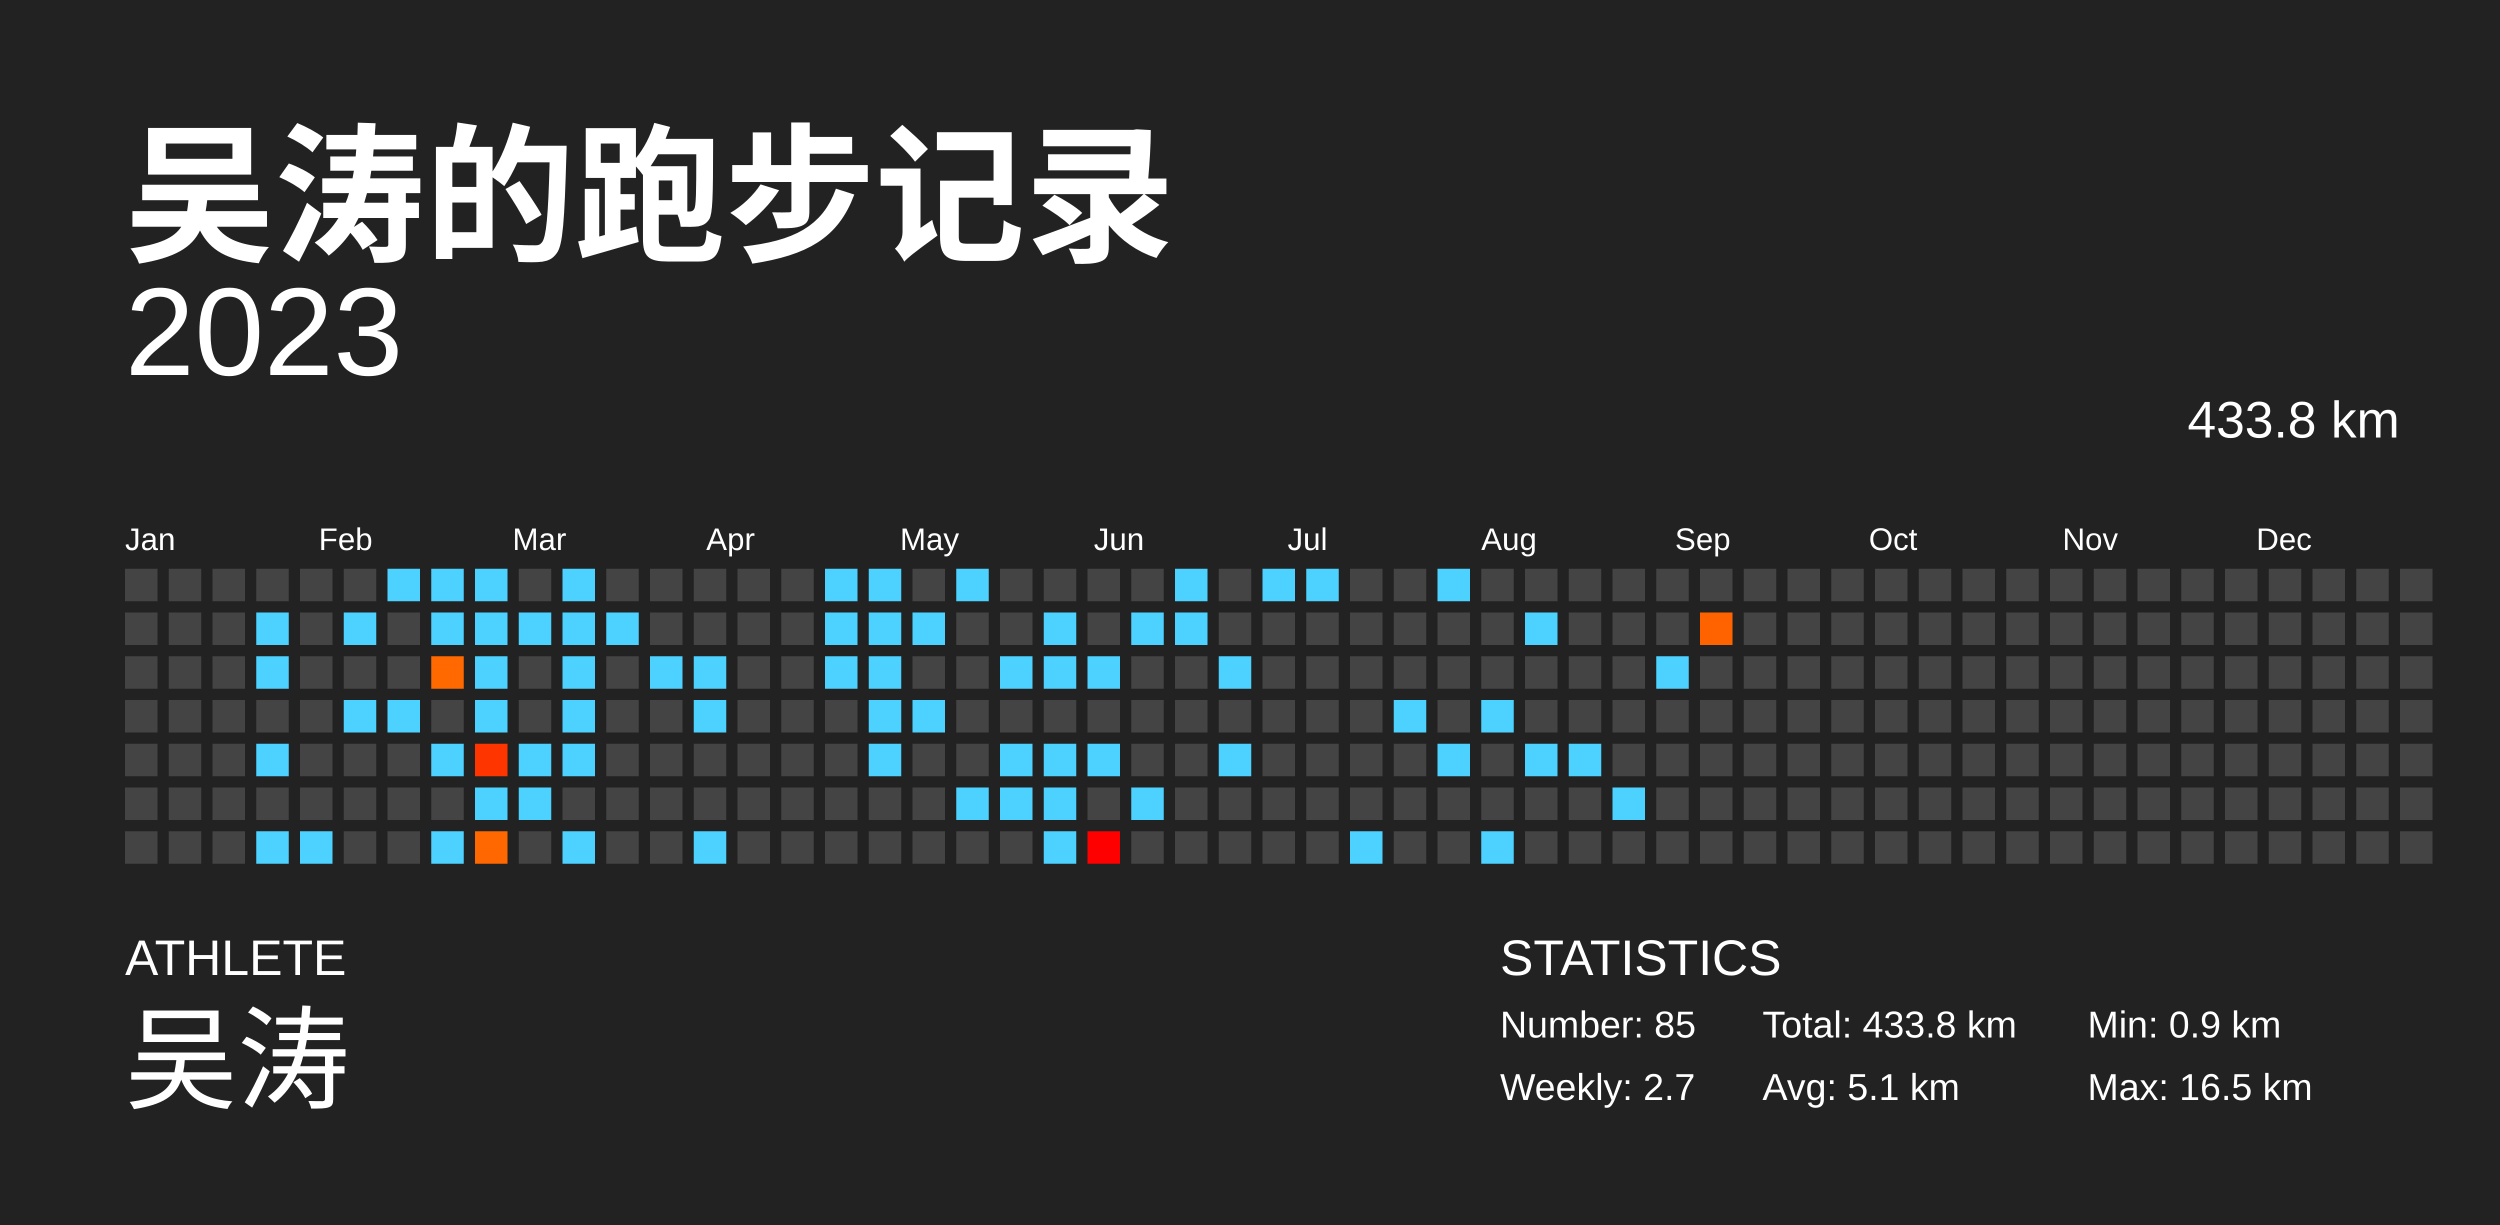
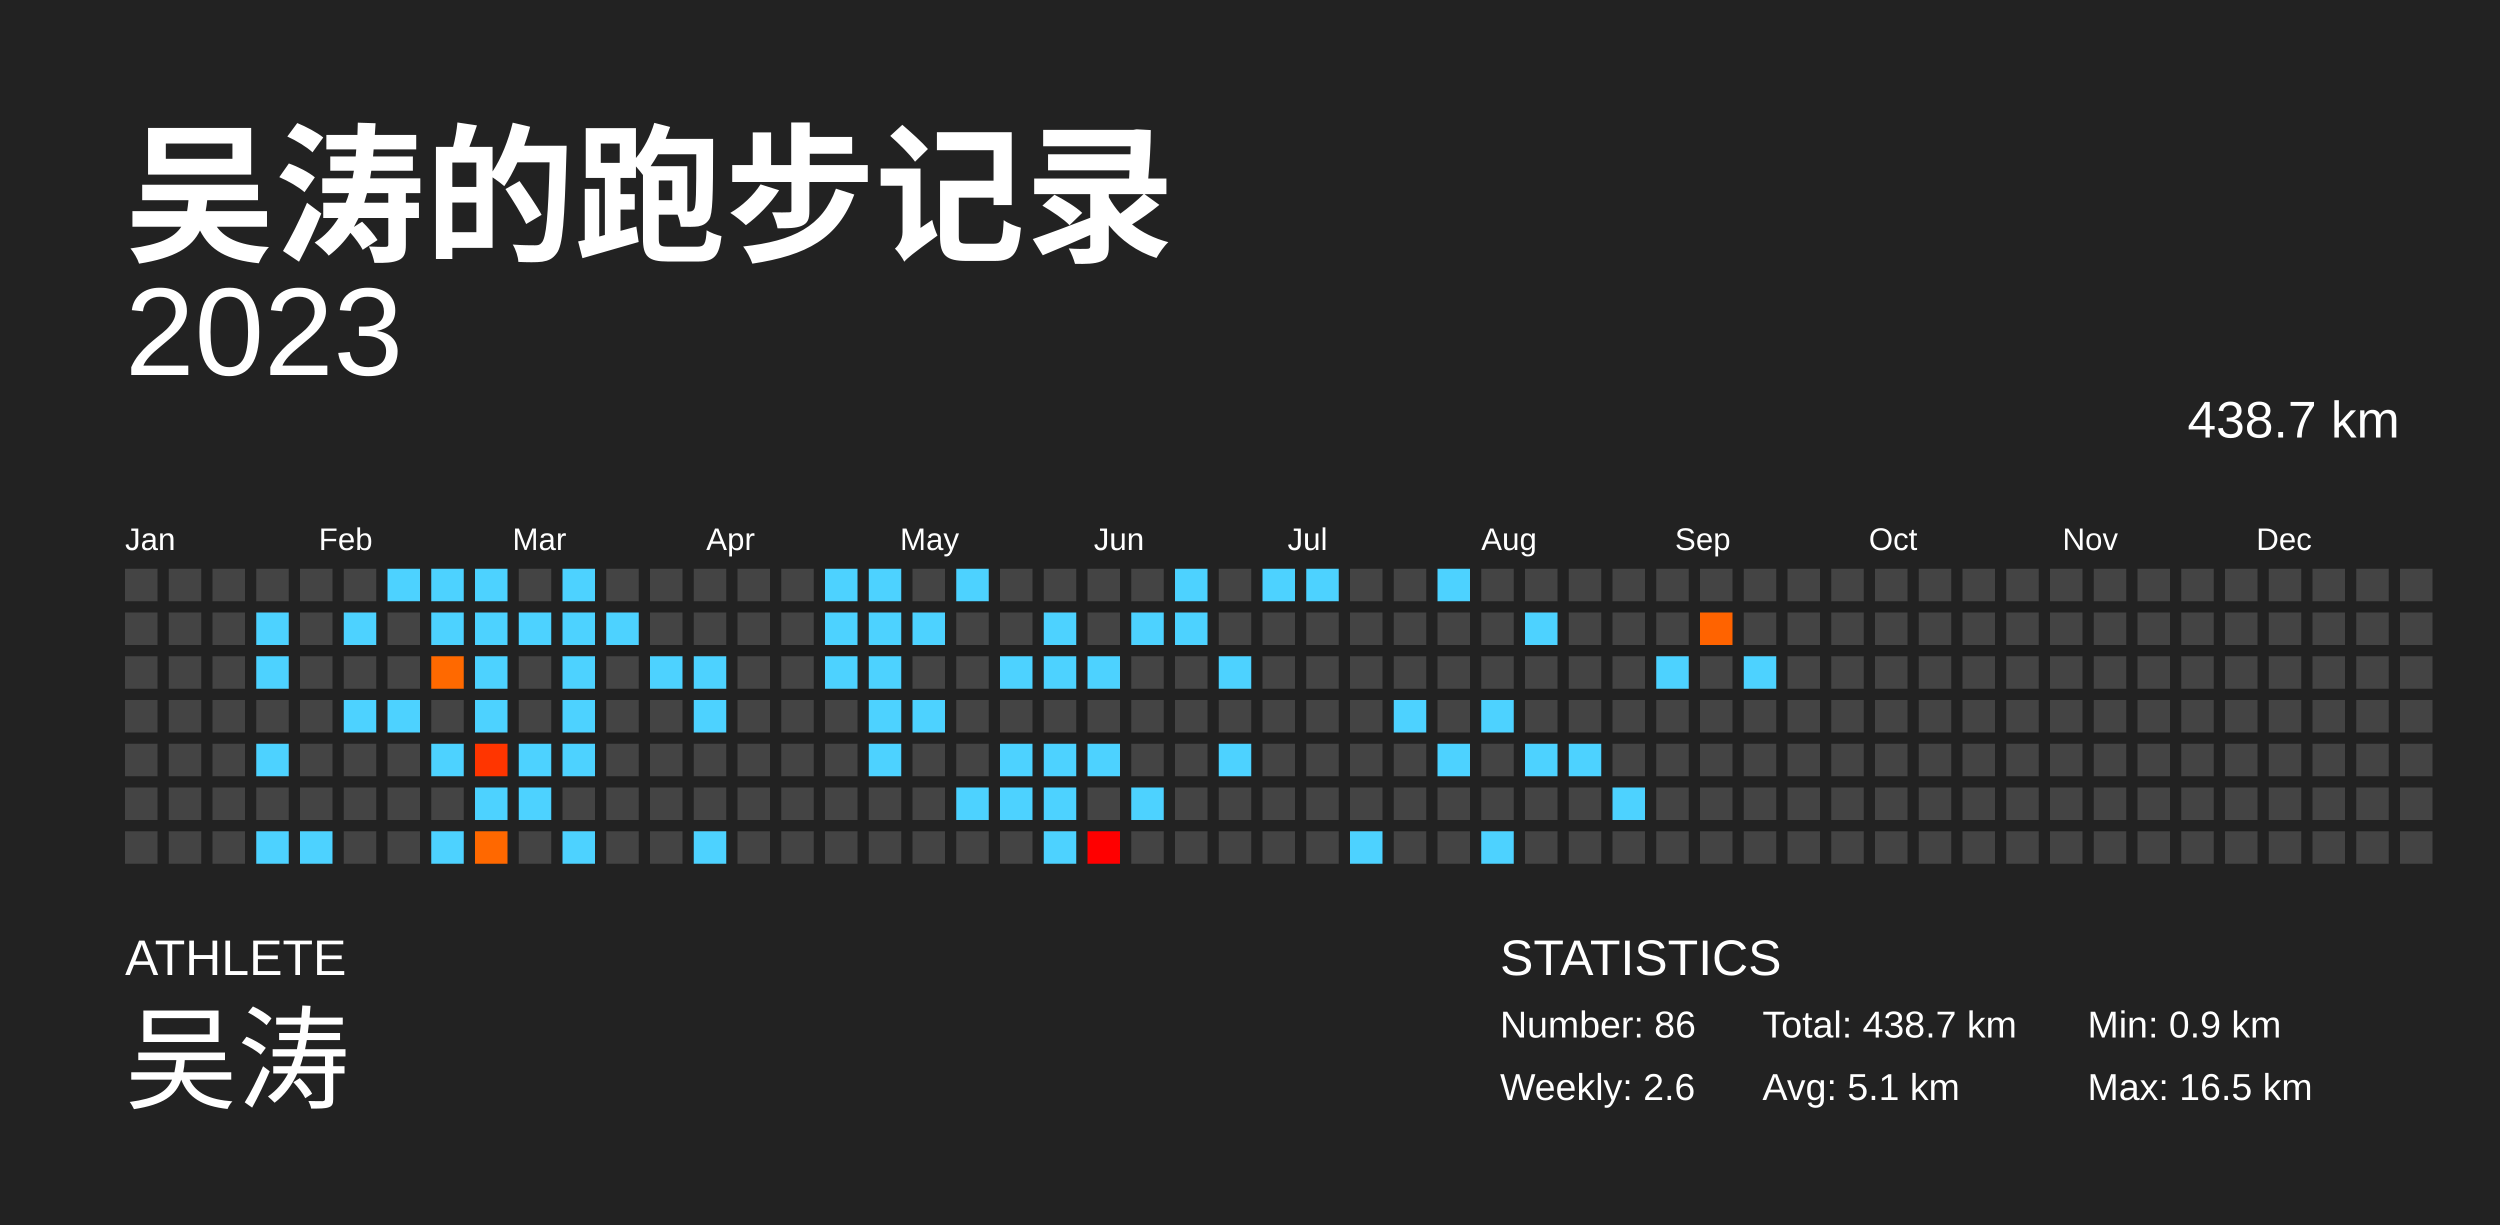
<svg xmlns="http://www.w3.org/2000/svg" baseProfile="full" height="98mm" version="1.1" viewBox="0,0,200,98" width="200mm">
  <defs />
  <rect fill="#222222" height="98" width="200" x="0" y="0" />
  <text fill="#FFFFFF" style="font-size:12px; font-family:Arial; font-weight:bold;" x="10" y="20">吴涛的跑步记录</text>
  <text fill="#FFFFFF" style="font-size:4px; font-family:Arial" x="10" y="78">ATHLETE</text>
  <text fill="#FFFFFF" style="font-size:9px; font-family:Arial" x="10" y="88">吴涛</text>
  <text fill="#FFFFFF" style="font-size:4px; font-family:Arial" x="120" y="78">STATISTICS</text>
-   <text fill="#FFFFFF" style="font-size:3px; font-family:Arial" x="120" y="83">Number: 85</text>
-   <text fill="#FFFFFF" style="font-size:3px; font-family:Arial" x="120" y="88">Weekly: 2.7</text>
-   <text fill="#FFFFFF" style="font-size:3px; font-family:Arial" x="141" y="83">Total: 433.8 km</text>
+   <text fill="#FFFFFF" style="font-size:3px; font-family:Arial" x="120" y="83">Number: 86</text>
+   <text fill="#FFFFFF" style="font-size:3px; font-family:Arial" x="120" y="88">Weekly: 2.6</text>
+   <text fill="#FFFFFF" style="font-size:3px; font-family:Arial" x="141" y="83">Total: 438.7 km</text>
  <text fill="#FFFFFF" style="font-size:3px; font-family:Arial" x="141" y="88">Avg: 5.1 km</text>
  <text fill="#FFFFFF" style="font-size:3px; font-family:Arial" x="167" y="83">Min: 0.9 km</text>
  <text fill="#FFFFFF" style="font-size:3px; font-family:Arial" x="167" y="88">Max: 16.5 km</text>
  <text alignment-baseline="hanging" fill="#FFFFFF" style="font-size:10.0px; font-family:Arial;" x="10" y="30">2023</text>
-   <text alignment-baseline="hanging" fill="#FFFFFF" style="font-size:4.125px; font-family:Arial;" x="175" y="35">433.8 km</text>
+   <text alignment-baseline="hanging" fill="#FFFFFF" style="font-size:4.125px; font-family:Arial;" x="175" y="35">438.7 km</text>
  <text fill="#FFFFFF" style="font-size:2.5px; font-family:Arial" x="10.0" y="44">Jan</text>
  <text fill="#FFFFFF" style="font-size:2.5px; font-family:Arial" x="25.5" y="44">Feb</text>
  <text fill="#FFFFFF" style="font-size:2.5px; font-family:Arial" x="41.0" y="44">Mar</text>
  <text fill="#FFFFFF" style="font-size:2.5px; font-family:Arial" x="56.5" y="44">Apr</text>
  <text fill="#FFFFFF" style="font-size:2.5px; font-family:Arial" x="72.0" y="44">May</text>
  <text fill="#FFFFFF" style="font-size:2.5px; font-family:Arial" x="87.5" y="44">Jun</text>
  <text fill="#FFFFFF" style="font-size:2.5px; font-family:Arial" x="103.0" y="44">Jul</text>
  <text fill="#FFFFFF" style="font-size:2.5px; font-family:Arial" x="118.5" y="44">Aug</text>
  <text fill="#FFFFFF" style="font-size:2.5px; font-family:Arial" x="134.0" y="44">Sep</text>
  <text fill="#FFFFFF" style="font-size:2.5px; font-family:Arial" x="149.5" y="44">Oct</text>
  <text fill="#FFFFFF" style="font-size:2.5px; font-family:Arial" x="165.0" y="44">Nov</text>
  <text fill="#FFFFFF" style="font-size:2.5px; font-family:Arial" x="180.5" y="44">Dec</text>
  <rect fill="#444444" height="2.6" width="2.6" x="10.0" y="45.5" />
  <rect fill="#444444" height="2.6" width="2.6" x="10.0" y="49.0" />
  <rect fill="#444444" height="2.6" width="2.6" x="10.0" y="52.5" />
  <rect fill="#444444" height="2.6" width="2.6" x="10.0" y="56.0" />
  <rect fill="#444444" height="2.6" width="2.6" x="10.0" y="59.5" />
  <rect fill="#444444" height="2.6" width="2.6" x="10.0" y="63.0" />
  <rect fill="#444444" height="2.6" width="2.6" x="10.0" y="66.5" />
  <rect fill="#444444" height="2.6" width="2.6" x="13.5" y="45.5" />
  <rect fill="#444444" height="2.6" width="2.6" x="13.5" y="49.0" />
  <rect fill="#444444" height="2.6" width="2.6" x="13.5" y="52.5" />
  <rect fill="#444444" height="2.6" width="2.6" x="13.5" y="56.0" />
  <rect fill="#444444" height="2.6" width="2.6" x="13.5" y="59.5" />
  <rect fill="#444444" height="2.6" width="2.6" x="13.5" y="63.0" />
  <rect fill="#444444" height="2.6" width="2.6" x="13.5" y="66.5" />
  <rect fill="#444444" height="2.6" width="2.6" x="17.0" y="45.5" />
  <rect fill="#444444" height="2.6" width="2.6" x="17.0" y="49.0" />
  <rect fill="#444444" height="2.6" width="2.6" x="17.0" y="52.5" />
  <rect fill="#444444" height="2.6" width="2.6" x="17.0" y="56.0" />
  <rect fill="#444444" height="2.6" width="2.6" x="17.0" y="59.5" />
  <rect fill="#444444" height="2.6" width="2.6" x="17.0" y="63.0" />
  <rect fill="#444444" height="2.6" width="2.6" x="17.0" y="66.5" />
  <rect fill="#444444" height="2.6" width="2.6" x="20.5" y="45.5" />
  <rect fill="#4dd2ff" height="2.6" width="2.6" x="20.5" y="49.0" />
  <rect fill="#4dd2ff" height="2.6" width="2.6" x="20.5" y="52.5" />
  <rect fill="#444444" height="2.6" width="2.6" x="20.5" y="56.0" />
  <rect fill="#4dd2ff" height="2.6" width="2.6" x="20.5" y="59.5" />
  <rect fill="#444444" height="2.6" width="2.6" x="20.5" y="63.0" />
  <rect fill="#4dd2ff" height="2.6" width="2.6" x="20.5" y="66.5" />
  <rect fill="#444444" height="2.6" width="2.6" x="24.0" y="45.5" />
  <rect fill="#444444" height="2.6" width="2.6" x="24.0" y="49.0" />
  <rect fill="#444444" height="2.6" width="2.6" x="24.0" y="52.5" />
  <rect fill="#444444" height="2.6" width="2.6" x="24.0" y="56.0" />
  <rect fill="#444444" height="2.6" width="2.6" x="24.0" y="59.5" />
  <rect fill="#444444" height="2.6" width="2.6" x="24.0" y="63.0" />
  <rect fill="#4dd2ff" height="2.6" width="2.6" x="24.0" y="66.5" />
  <rect fill="#444444" height="2.6" width="2.6" x="27.5" y="45.5" />
  <rect fill="#4dd2ff" height="2.6" width="2.6" x="27.5" y="49.0" />
  <rect fill="#444444" height="2.6" width="2.6" x="27.5" y="52.5" />
  <rect fill="#4dd2ff" height="2.6" width="2.6" x="27.5" y="56.0" />
  <rect fill="#444444" height="2.6" width="2.6" x="27.5" y="59.5" />
  <rect fill="#444444" height="2.6" width="2.6" x="27.5" y="63.0" />
  <rect fill="#444444" height="2.6" width="2.6" x="27.5" y="66.5" />
  <rect fill="#4dd2ff" height="2.6" width="2.6" x="31.0" y="45.5" />
  <rect fill="#444444" height="2.6" width="2.6" x="31.0" y="49.0" />
  <rect fill="#444444" height="2.6" width="2.6" x="31.0" y="52.5" />
  <rect fill="#4dd2ff" height="2.6" width="2.6" x="31.0" y="56.0" />
  <rect fill="#444444" height="2.6" width="2.6" x="31.0" y="59.5" />
  <rect fill="#444444" height="2.6" width="2.6" x="31.0" y="63.0" />
  <rect fill="#444444" height="2.6" width="2.6" x="31.0" y="66.5" />
  <rect fill="#4dd2ff" height="2.6" width="2.6" x="34.5" y="45.5" />
  <rect fill="#4dd2ff" height="2.6" width="2.6" x="34.5" y="49.0" />
  <rect fill="#ff6900" height="2.6" width="2.6" x="34.5" y="52.5" />
  <rect fill="#444444" height="2.6" width="2.6" x="34.5" y="56.0" />
  <rect fill="#4dd2ff" height="2.6" width="2.6" x="34.5" y="59.5" />
  <rect fill="#444444" height="2.6" width="2.6" x="34.5" y="63.0" />
  <rect fill="#4dd2ff" height="2.6" width="2.6" x="34.5" y="66.5" />
  <rect fill="#4dd2ff" height="2.6" width="2.6" x="38.0" y="45.5" />
  <rect fill="#4dd2ff" height="2.6" width="2.6" x="38.0" y="49.0" />
  <rect fill="#4dd2ff" height="2.6" width="2.6" x="38.0" y="52.5" />
  <rect fill="#4dd2ff" height="2.6" width="2.6" x="38.0" y="56.0" />
  <rect fill="#ff3500" height="2.6" width="2.6" x="38.0" y="59.5" />
  <rect fill="#4dd2ff" height="2.6" width="2.6" x="38.0" y="63.0" />
  <rect fill="#ff6800" height="2.6" width="2.6" x="38.0" y="66.5" />
  <rect fill="#444444" height="2.6" width="2.6" x="41.5" y="45.5" />
  <rect fill="#4dd2ff" height="2.6" width="2.6" x="41.5" y="49.0" />
  <rect fill="#444444" height="2.6" width="2.6" x="41.5" y="52.5" />
  <rect fill="#444444" height="2.6" width="2.6" x="41.5" y="56.0" />
  <rect fill="#4dd2ff" height="2.6" width="2.6" x="41.5" y="59.5" />
  <rect fill="#4dd2ff" height="2.6" width="2.6" x="41.5" y="63.0" />
  <rect fill="#444444" height="2.6" width="2.6" x="41.5" y="66.5" />
  <rect fill="#4dd2ff" height="2.6" width="2.6" x="45.0" y="45.5" />
  <rect fill="#4dd2ff" height="2.6" width="2.6" x="45.0" y="49.0" />
  <rect fill="#4dd2ff" height="2.6" width="2.6" x="45.0" y="52.5" />
  <rect fill="#4dd2ff" height="2.6" width="2.6" x="45.0" y="56.0" />
  <rect fill="#4dd2ff" height="2.6" width="2.6" x="45.0" y="59.5" />
  <rect fill="#444444" height="2.6" width="2.6" x="45.0" y="63.0" />
  <rect fill="#4dd2ff" height="2.6" width="2.6" x="45.0" y="66.5" />
  <rect fill="#444444" height="2.6" width="2.6" x="48.5" y="45.5" />
  <rect fill="#4dd2ff" height="2.6" width="2.6" x="48.5" y="49.0" />
  <rect fill="#444444" height="2.6" width="2.6" x="48.5" y="52.5" />
  <rect fill="#444444" height="2.6" width="2.6" x="48.5" y="56.0" />
  <rect fill="#444444" height="2.6" width="2.6" x="48.5" y="59.5" />
  <rect fill="#444444" height="2.6" width="2.6" x="48.5" y="63.0" />
  <rect fill="#444444" height="2.6" width="2.6" x="48.5" y="66.5" />
  <rect fill="#444444" height="2.6" width="2.6" x="52.0" y="45.5" />
  <rect fill="#444444" height="2.6" width="2.6" x="52.0" y="49.0" />
  <rect fill="#4dd2ff" height="2.6" width="2.6" x="52.0" y="52.5" />
  <rect fill="#444444" height="2.6" width="2.6" x="52.0" y="56.0" />
  <rect fill="#444444" height="2.6" width="2.6" x="52.0" y="59.5" />
  <rect fill="#444444" height="2.6" width="2.6" x="52.0" y="63.0" />
  <rect fill="#444444" height="2.6" width="2.6" x="52.0" y="66.5" />
  <rect fill="#444444" height="2.6" width="2.6" x="55.5" y="45.5" />
  <rect fill="#444444" height="2.6" width="2.6" x="55.5" y="49.0" />
  <rect fill="#4dd2ff" height="2.6" width="2.6" x="55.5" y="52.5" />
  <rect fill="#4dd2ff" height="2.6" width="2.6" x="55.5" y="56.0" />
  <rect fill="#444444" height="2.6" width="2.6" x="55.5" y="59.5" />
  <rect fill="#444444" height="2.6" width="2.6" x="55.5" y="63.0" />
  <rect fill="#4dd2ff" height="2.6" width="2.6" x="55.5" y="66.5" />
  <rect fill="#444444" height="2.6" width="2.6" x="59.0" y="45.5" />
  <rect fill="#444444" height="2.6" width="2.6" x="59.0" y="49.0" />
  <rect fill="#444444" height="2.6" width="2.6" x="59.0" y="52.5" />
  <rect fill="#444444" height="2.6" width="2.6" x="59.0" y="56.0" />
  <rect fill="#444444" height="2.6" width="2.6" x="59.0" y="59.5" />
  <rect fill="#444444" height="2.6" width="2.6" x="59.0" y="63.0" />
  <rect fill="#444444" height="2.6" width="2.6" x="59.0" y="66.5" />
  <rect fill="#444444" height="2.6" width="2.6" x="62.5" y="45.5" />
  <rect fill="#444444" height="2.6" width="2.6" x="62.5" y="49.0" />
  <rect fill="#444444" height="2.6" width="2.6" x="62.5" y="52.5" />
  <rect fill="#444444" height="2.6" width="2.6" x="62.5" y="56.0" />
  <rect fill="#444444" height="2.6" width="2.6" x="62.5" y="59.5" />
  <rect fill="#444444" height="2.6" width="2.6" x="62.5" y="63.0" />
  <rect fill="#444444" height="2.6" width="2.6" x="62.5" y="66.5" />
  <rect fill="#4dd2ff" height="2.6" width="2.6" x="66.0" y="45.5" />
  <rect fill="#4dd2ff" height="2.6" width="2.6" x="66.0" y="49.0" />
  <rect fill="#4dd2ff" height="2.6" width="2.6" x="66.0" y="52.5" />
  <rect fill="#444444" height="2.6" width="2.6" x="66.0" y="56.0" />
  <rect fill="#444444" height="2.6" width="2.6" x="66.0" y="59.5" />
  <rect fill="#444444" height="2.6" width="2.6" x="66.0" y="63.0" />
  <rect fill="#444444" height="2.6" width="2.6" x="66.0" y="66.5" />
  <rect fill="#4dd2ff" height="2.6" width="2.6" x="69.5" y="45.5" />
  <rect fill="#4dd2ff" height="2.6" width="2.6" x="69.5" y="49.0" />
  <rect fill="#4dd2ff" height="2.6" width="2.6" x="69.5" y="52.5" />
  <rect fill="#4dd2ff" height="2.6" width="2.6" x="69.5" y="56.0" />
  <rect fill="#4dd2ff" height="2.6" width="2.6" x="69.5" y="59.5" />
  <rect fill="#444444" height="2.6" width="2.6" x="69.5" y="63.0" />
  <rect fill="#444444" height="2.6" width="2.6" x="69.5" y="66.5" />
  <rect fill="#444444" height="2.6" width="2.6" x="73.0" y="45.5" />
  <rect fill="#4dd2ff" height="2.6" width="2.6" x="73.0" y="49.0" />
  <rect fill="#444444" height="2.6" width="2.6" x="73.0" y="52.5" />
  <rect fill="#4dd2ff" height="2.6" width="2.6" x="73.0" y="56.0" />
  <rect fill="#444444" height="2.6" width="2.6" x="73.0" y="59.5" />
  <rect fill="#444444" height="2.6" width="2.6" x="73.0" y="63.0" />
  <rect fill="#444444" height="2.6" width="2.6" x="73.0" y="66.5" />
  <rect fill="#4dd2ff" height="2.6" width="2.6" x="76.5" y="45.5" />
  <rect fill="#444444" height="2.6" width="2.6" x="76.5" y="49.0" />
  <rect fill="#444444" height="2.6" width="2.6" x="76.5" y="52.5" />
  <rect fill="#444444" height="2.6" width="2.6" x="76.5" y="56.0" />
  <rect fill="#444444" height="2.6" width="2.6" x="76.5" y="59.5" />
  <rect fill="#4dd2ff" height="2.6" width="2.6" x="76.5" y="63.0" />
  <rect fill="#444444" height="2.6" width="2.6" x="76.5" y="66.5" />
  <rect fill="#444444" height="2.6" width="2.6" x="80.0" y="45.5" />
  <rect fill="#444444" height="2.6" width="2.6" x="80.0" y="49.0" />
  <rect fill="#4dd2ff" height="2.6" width="2.6" x="80.0" y="52.5" />
  <rect fill="#444444" height="2.6" width="2.6" x="80.0" y="56.0" />
  <rect fill="#4dd2ff" height="2.6" width="2.6" x="80.0" y="59.5" />
  <rect fill="#4dd2ff" height="2.6" width="2.6" x="80.0" y="63.0" />
  <rect fill="#444444" height="2.6" width="2.6" x="80.0" y="66.5" />
  <rect fill="#444444" height="2.6" width="2.6" x="83.5" y="45.5" />
  <rect fill="#4dd2ff" height="2.6" width="2.6" x="83.5" y="49.0" />
  <rect fill="#4dd2ff" height="2.6" width="2.6" x="83.5" y="52.5" />
  <rect fill="#444444" height="2.6" width="2.6" x="83.5" y="56.0" />
  <rect fill="#4dd2ff" height="2.6" width="2.6" x="83.5" y="59.5" />
  <rect fill="#4dd2ff" height="2.6" width="2.6" x="83.5" y="63.0" />
  <rect fill="#4dd2ff" height="2.6" width="2.6" x="83.5" y="66.5" />
  <rect fill="#444444" height="2.6" width="2.6" x="87.0" y="45.5" />
  <rect fill="#444444" height="2.6" width="2.6" x="87.0" y="49.0" />
  <rect fill="#4dd2ff" height="2.6" width="2.6" x="87.0" y="52.5" />
  <rect fill="#444444" height="2.6" width="2.6" x="87.0" y="56.0" />
  <rect fill="#4dd2ff" height="2.6" width="2.6" x="87.0" y="59.5" />
  <rect fill="#444444" height="2.6" width="2.6" x="87.0" y="63.0" />
  <rect fill="#ff0000" height="2.6" width="2.6" x="87.0" y="66.5" />
  <rect fill="#444444" height="2.6" width="2.6" x="90.5" y="45.5" />
  <rect fill="#4dd2ff" height="2.6" width="2.6" x="90.5" y="49.0" />
  <rect fill="#444444" height="2.6" width="2.6" x="90.5" y="52.5" />
  <rect fill="#444444" height="2.6" width="2.6" x="90.5" y="56.0" />
  <rect fill="#444444" height="2.6" width="2.6" x="90.5" y="59.5" />
  <rect fill="#4dd2ff" height="2.6" width="2.6" x="90.5" y="63.0" />
  <rect fill="#444444" height="2.6" width="2.6" x="90.5" y="66.5" />
  <rect fill="#4dd2ff" height="2.6" width="2.6" x="94.0" y="45.5" />
  <rect fill="#4dd2ff" height="2.6" width="2.6" x="94.0" y="49.0" />
  <rect fill="#444444" height="2.6" width="2.6" x="94.0" y="52.5" />
  <rect fill="#444444" height="2.6" width="2.6" x="94.0" y="56.0" />
  <rect fill="#444444" height="2.6" width="2.6" x="94.0" y="59.5" />
  <rect fill="#444444" height="2.6" width="2.6" x="94.0" y="63.0" />
  <rect fill="#444444" height="2.6" width="2.6" x="94.0" y="66.5" />
  <rect fill="#444444" height="2.6" width="2.6" x="97.5" y="45.5" />
  <rect fill="#444444" height="2.6" width="2.6" x="97.5" y="49.0" />
  <rect fill="#4dd2ff" height="2.6" width="2.6" x="97.5" y="52.5" />
  <rect fill="#444444" height="2.6" width="2.6" x="97.5" y="56.0" />
  <rect fill="#4dd2ff" height="2.6" width="2.6" x="97.5" y="59.5" />
  <rect fill="#444444" height="2.6" width="2.6" x="97.5" y="63.0" />
  <rect fill="#444444" height="2.6" width="2.6" x="97.5" y="66.5" />
  <rect fill="#4dd2ff" height="2.6" width="2.6" x="101.0" y="45.5" />
  <rect fill="#444444" height="2.6" width="2.6" x="101.0" y="49.0" />
  <rect fill="#444444" height="2.6" width="2.6" x="101.0" y="52.5" />
  <rect fill="#444444" height="2.6" width="2.6" x="101.0" y="56.0" />
  <rect fill="#444444" height="2.6" width="2.6" x="101.0" y="59.5" />
  <rect fill="#444444" height="2.6" width="2.6" x="101.0" y="63.0" />
  <rect fill="#444444" height="2.6" width="2.6" x="101.0" y="66.5" />
  <rect fill="#4dd2ff" height="2.6" width="2.6" x="104.5" y="45.5" />
  <rect fill="#444444" height="2.6" width="2.6" x="104.5" y="49.0" />
  <rect fill="#444444" height="2.6" width="2.6" x="104.5" y="52.5" />
  <rect fill="#444444" height="2.6" width="2.6" x="104.5" y="56.0" />
  <rect fill="#444444" height="2.6" width="2.6" x="104.5" y="59.5" />
  <rect fill="#444444" height="2.6" width="2.6" x="104.5" y="63.0" />
  <rect fill="#444444" height="2.6" width="2.6" x="104.5" y="66.5" />
  <rect fill="#444444" height="2.6" width="2.6" x="108.0" y="45.5" />
  <rect fill="#444444" height="2.6" width="2.6" x="108.0" y="49.0" />
  <rect fill="#444444" height="2.6" width="2.6" x="108.0" y="52.5" />
  <rect fill="#444444" height="2.6" width="2.6" x="108.0" y="56.0" />
  <rect fill="#444444" height="2.6" width="2.6" x="108.0" y="59.5" />
  <rect fill="#444444" height="2.6" width="2.6" x="108.0" y="63.0" />
  <rect fill="#4dd2ff" height="2.6" width="2.6" x="108.0" y="66.5" />
  <rect fill="#444444" height="2.6" width="2.6" x="111.5" y="45.5" />
  <rect fill="#444444" height="2.6" width="2.6" x="111.5" y="49.0" />
  <rect fill="#444444" height="2.6" width="2.6" x="111.5" y="52.5" />
  <rect fill="#4dd2ff" height="2.6" width="2.6" x="111.5" y="56.0" />
  <rect fill="#444444" height="2.6" width="2.6" x="111.5" y="59.5" />
  <rect fill="#444444" height="2.6" width="2.6" x="111.5" y="63.0" />
  <rect fill="#444444" height="2.6" width="2.6" x="111.5" y="66.5" />
  <rect fill="#4dd2ff" height="2.6" width="2.6" x="115.0" y="45.5" />
  <rect fill="#444444" height="2.6" width="2.6" x="115.0" y="49.0" />
  <rect fill="#444444" height="2.6" width="2.6" x="115.0" y="52.5" />
  <rect fill="#444444" height="2.6" width="2.6" x="115.0" y="56.0" />
  <rect fill="#4dd2ff" height="2.6" width="2.6" x="115.0" y="59.5" />
  <rect fill="#444444" height="2.6" width="2.6" x="115.0" y="63.0" />
  <rect fill="#444444" height="2.6" width="2.6" x="115.0" y="66.5" />
  <rect fill="#444444" height="2.6" width="2.6" x="118.5" y="45.5" />
  <rect fill="#444444" height="2.6" width="2.6" x="118.5" y="49.0" />
  <rect fill="#444444" height="2.6" width="2.6" x="118.5" y="52.5" />
  <rect fill="#4dd2ff" height="2.6" width="2.6" x="118.5" y="56.0" />
  <rect fill="#444444" height="2.6" width="2.6" x="118.5" y="59.5" />
  <rect fill="#444444" height="2.6" width="2.6" x="118.5" y="63.0" />
  <rect fill="#4dd2ff" height="2.6" width="2.6" x="118.5" y="66.5" />
  <rect fill="#444444" height="2.6" width="2.6" x="122.0" y="45.5" />
  <rect fill="#4dd2ff" height="2.6" width="2.6" x="122.0" y="49.0" />
  <rect fill="#444444" height="2.6" width="2.6" x="122.0" y="52.5" />
  <rect fill="#444444" height="2.6" width="2.6" x="122.0" y="56.0" />
  <rect fill="#4dd2ff" height="2.6" width="2.6" x="122.0" y="59.5" />
  <rect fill="#444444" height="2.6" width="2.6" x="122.0" y="63.0" />
  <rect fill="#444444" height="2.6" width="2.6" x="122.0" y="66.5" />
  <rect fill="#444444" height="2.6" width="2.6" x="125.5" y="45.5" />
  <rect fill="#444444" height="2.6" width="2.6" x="125.5" y="49.0" />
  <rect fill="#444444" height="2.6" width="2.6" x="125.5" y="52.5" />
  <rect fill="#444444" height="2.6" width="2.6" x="125.5" y="56.0" />
  <rect fill="#4dd2ff" height="2.6" width="2.6" x="125.5" y="59.5" />
  <rect fill="#444444" height="2.6" width="2.6" x="125.5" y="63.0" />
  <rect fill="#444444" height="2.6" width="2.6" x="125.5" y="66.5" />
  <rect fill="#444444" height="2.6" width="2.6" x="129.0" y="45.5" />
  <rect fill="#444444" height="2.6" width="2.6" x="129.0" y="49.0" />
  <rect fill="#444444" height="2.6" width="2.6" x="129.0" y="52.5" />
  <rect fill="#444444" height="2.6" width="2.6" x="129.0" y="56.0" />
  <rect fill="#444444" height="2.6" width="2.6" x="129.0" y="59.5" />
  <rect fill="#4dd2ff" height="2.6" width="2.6" x="129.0" y="63.0" />
  <rect fill="#444444" height="2.6" width="2.6" x="129.0" y="66.5" />
  <rect fill="#444444" height="2.6" width="2.6" x="132.5" y="45.5" />
  <rect fill="#444444" height="2.6" width="2.6" x="132.5" y="49.0" />
  <rect fill="#4dd2ff" height="2.6" width="2.6" x="132.5" y="52.5" />
  <rect fill="#444444" height="2.6" width="2.6" x="132.5" y="56.0" />
  <rect fill="#444444" height="2.6" width="2.6" x="132.5" y="59.5" />
  <rect fill="#444444" height="2.6" width="2.6" x="132.5" y="63.0" />
  <rect fill="#444444" height="2.6" width="2.6" x="132.5" y="66.5" />
  <rect fill="#444444" height="2.6" width="2.6" x="136.0" y="45.5" />
  <rect fill="#ff6300" height="2.6" width="2.6" x="136.0" y="49.0" />
  <rect fill="#444444" height="2.6" width="2.6" x="136.0" y="52.5" />
  <rect fill="#444444" height="2.6" width="2.6" x="136.0" y="56.0" />
  <rect fill="#444444" height="2.6" width="2.6" x="136.0" y="59.5" />
  <rect fill="#444444" height="2.6" width="2.6" x="136.0" y="63.0" />
  <rect fill="#444444" height="2.6" width="2.6" x="136.0" y="66.5" />
  <rect fill="#444444" height="2.6" width="2.6" x="139.5" y="45.5" />
  <rect fill="#444444" height="2.6" width="2.6" x="139.5" y="49.0" />
-   <rect fill="#444444" height="2.6" width="2.6" x="139.5" y="52.5" />
+   <rect fill="#4dd2ff" height="2.6" width="2.6" x="139.5" y="52.5" />
  <rect fill="#444444" height="2.6" width="2.6" x="139.5" y="56.0" />
  <rect fill="#444444" height="2.6" width="2.6" x="139.5" y="59.5" />
  <rect fill="#444444" height="2.6" width="2.6" x="139.5" y="63.0" />
  <rect fill="#444444" height="2.6" width="2.6" x="139.5" y="66.5" />
  <rect fill="#444444" height="2.6" width="2.6" x="143.0" y="45.5" />
  <rect fill="#444444" height="2.6" width="2.6" x="143.0" y="49.0" />
  <rect fill="#444444" height="2.6" width="2.6" x="143.0" y="52.5" />
  <rect fill="#444444" height="2.6" width="2.6" x="143.0" y="56.0" />
  <rect fill="#444444" height="2.6" width="2.6" x="143.0" y="59.5" />
  <rect fill="#444444" height="2.6" width="2.6" x="143.0" y="63.0" />
  <rect fill="#444444" height="2.6" width="2.6" x="143.0" y="66.5" />
  <rect fill="#444444" height="2.6" width="2.6" x="146.5" y="45.5" />
  <rect fill="#444444" height="2.6" width="2.6" x="146.5" y="49.0" />
  <rect fill="#444444" height="2.6" width="2.6" x="146.5" y="52.5" />
  <rect fill="#444444" height="2.6" width="2.6" x="146.5" y="56.0" />
  <rect fill="#444444" height="2.6" width="2.6" x="146.5" y="59.5" />
  <rect fill="#444444" height="2.6" width="2.6" x="146.5" y="63.0" />
  <rect fill="#444444" height="2.6" width="2.6" x="146.5" y="66.5" />
  <rect fill="#444444" height="2.6" width="2.6" x="150.0" y="45.5" />
  <rect fill="#444444" height="2.6" width="2.6" x="150.0" y="49.0" />
  <rect fill="#444444" height="2.6" width="2.6" x="150.0" y="52.5" />
  <rect fill="#444444" height="2.6" width="2.6" x="150.0" y="56.0" />
  <rect fill="#444444" height="2.6" width="2.6" x="150.0" y="59.5" />
  <rect fill="#444444" height="2.6" width="2.6" x="150.0" y="63.0" />
  <rect fill="#444444" height="2.6" width="2.6" x="150.0" y="66.5" />
  <rect fill="#444444" height="2.6" width="2.6" x="153.5" y="45.5" />
  <rect fill="#444444" height="2.6" width="2.6" x="153.5" y="49.0" />
  <rect fill="#444444" height="2.6" width="2.6" x="153.5" y="52.5" />
  <rect fill="#444444" height="2.6" width="2.6" x="153.5" y="56.0" />
  <rect fill="#444444" height="2.6" width="2.6" x="153.5" y="59.5" />
  <rect fill="#444444" height="2.6" width="2.6" x="153.5" y="63.0" />
  <rect fill="#444444" height="2.6" width="2.6" x="153.5" y="66.5" />
  <rect fill="#444444" height="2.6" width="2.6" x="157.0" y="45.5" />
  <rect fill="#444444" height="2.6" width="2.6" x="157.0" y="49.0" />
  <rect fill="#444444" height="2.6" width="2.6" x="157.0" y="52.5" />
  <rect fill="#444444" height="2.6" width="2.6" x="157.0" y="56.0" />
  <rect fill="#444444" height="2.6" width="2.6" x="157.0" y="59.5" />
  <rect fill="#444444" height="2.6" width="2.6" x="157.0" y="63.0" />
  <rect fill="#444444" height="2.6" width="2.6" x="157.0" y="66.5" />
  <rect fill="#444444" height="2.6" width="2.6" x="160.5" y="45.5" />
  <rect fill="#444444" height="2.6" width="2.6" x="160.5" y="49.0" />
  <rect fill="#444444" height="2.6" width="2.6" x="160.5" y="52.5" />
  <rect fill="#444444" height="2.6" width="2.6" x="160.5" y="56.0" />
  <rect fill="#444444" height="2.6" width="2.6" x="160.5" y="59.5" />
  <rect fill="#444444" height="2.6" width="2.6" x="160.5" y="63.0" />
  <rect fill="#444444" height="2.6" width="2.6" x="160.5" y="66.5" />
  <rect fill="#444444" height="2.6" width="2.6" x="164.0" y="45.5" />
  <rect fill="#444444" height="2.6" width="2.6" x="164.0" y="49.0" />
  <rect fill="#444444" height="2.6" width="2.6" x="164.0" y="52.5" />
  <rect fill="#444444" height="2.6" width="2.6" x="164.0" y="56.0" />
  <rect fill="#444444" height="2.6" width="2.6" x="164.0" y="59.5" />
  <rect fill="#444444" height="2.6" width="2.6" x="164.0" y="63.0" />
  <rect fill="#444444" height="2.6" width="2.6" x="164.0" y="66.5" />
  <rect fill="#444444" height="2.6" width="2.6" x="167.5" y="45.5" />
  <rect fill="#444444" height="2.6" width="2.6" x="167.5" y="49.0" />
  <rect fill="#444444" height="2.6" width="2.6" x="167.5" y="52.5" />
  <rect fill="#444444" height="2.6" width="2.6" x="167.5" y="56.0" />
  <rect fill="#444444" height="2.6" width="2.6" x="167.5" y="59.5" />
  <rect fill="#444444" height="2.6" width="2.6" x="167.5" y="63.0" />
  <rect fill="#444444" height="2.6" width="2.6" x="167.5" y="66.5" />
  <rect fill="#444444" height="2.6" width="2.6" x="171.0" y="45.5" />
  <rect fill="#444444" height="2.6" width="2.6" x="171.0" y="49.0" />
  <rect fill="#444444" height="2.6" width="2.6" x="171.0" y="52.5" />
  <rect fill="#444444" height="2.6" width="2.6" x="171.0" y="56.0" />
  <rect fill="#444444" height="2.6" width="2.6" x="171.0" y="59.5" />
  <rect fill="#444444" height="2.6" width="2.6" x="171.0" y="63.0" />
  <rect fill="#444444" height="2.6" width="2.6" x="171.0" y="66.5" />
  <rect fill="#444444" height="2.6" width="2.6" x="174.5" y="45.5" />
  <rect fill="#444444" height="2.6" width="2.6" x="174.5" y="49.0" />
  <rect fill="#444444" height="2.6" width="2.6" x="174.5" y="52.5" />
  <rect fill="#444444" height="2.6" width="2.6" x="174.5" y="56.0" />
  <rect fill="#444444" height="2.6" width="2.6" x="174.5" y="59.5" />
  <rect fill="#444444" height="2.6" width="2.6" x="174.5" y="63.0" />
  <rect fill="#444444" height="2.6" width="2.6" x="174.5" y="66.5" />
  <rect fill="#444444" height="2.6" width="2.6" x="178.0" y="45.5" />
  <rect fill="#444444" height="2.6" width="2.6" x="178.0" y="49.0" />
  <rect fill="#444444" height="2.6" width="2.6" x="178.0" y="52.5" />
  <rect fill="#444444" height="2.6" width="2.6" x="178.0" y="56.0" />
  <rect fill="#444444" height="2.6" width="2.6" x="178.0" y="59.5" />
  <rect fill="#444444" height="2.6" width="2.6" x="178.0" y="63.0" />
  <rect fill="#444444" height="2.6" width="2.6" x="178.0" y="66.5" />
  <rect fill="#444444" height="2.6" width="2.6" x="181.5" y="45.5" />
  <rect fill="#444444" height="2.6" width="2.6" x="181.5" y="49.0" />
  <rect fill="#444444" height="2.6" width="2.6" x="181.5" y="52.5" />
  <rect fill="#444444" height="2.6" width="2.6" x="181.5" y="56.0" />
  <rect fill="#444444" height="2.6" width="2.6" x="181.5" y="59.5" />
  <rect fill="#444444" height="2.6" width="2.6" x="181.5" y="63.0" />
  <rect fill="#444444" height="2.6" width="2.6" x="181.5" y="66.5" />
  <rect fill="#444444" height="2.6" width="2.6" x="185.0" y="45.5" />
  <rect fill="#444444" height="2.6" width="2.6" x="185.0" y="49.0" />
  <rect fill="#444444" height="2.6" width="2.6" x="185.0" y="52.5" />
  <rect fill="#444444" height="2.6" width="2.6" x="185.0" y="56.0" />
  <rect fill="#444444" height="2.6" width="2.6" x="185.0" y="59.5" />
  <rect fill="#444444" height="2.6" width="2.6" x="185.0" y="63.0" />
  <rect fill="#444444" height="2.6" width="2.6" x="185.0" y="66.5" />
  <rect fill="#444444" height="2.6" width="2.6" x="188.5" y="45.5" />
  <rect fill="#444444" height="2.6" width="2.6" x="188.5" y="49.0" />
  <rect fill="#444444" height="2.6" width="2.6" x="188.5" y="52.5" />
  <rect fill="#444444" height="2.6" width="2.6" x="188.5" y="56.0" />
  <rect fill="#444444" height="2.6" width="2.6" x="188.5" y="59.5" />
  <rect fill="#444444" height="2.6" width="2.6" x="188.5" y="63.0" />
  <rect fill="#444444" height="2.6" width="2.6" x="188.5" y="66.5" />
  <rect fill="#444444" height="2.6" width="2.6" x="192.0" y="45.5" />
  <rect fill="#444444" height="2.6" width="2.6" x="192.0" y="49.0" />
  <rect fill="#444444" height="2.6" width="2.6" x="192.0" y="52.5" />
  <rect fill="#444444" height="2.6" width="2.6" x="192.0" y="56.0" />
  <rect fill="#444444" height="2.6" width="2.6" x="192.0" y="59.5" />
  <rect fill="#444444" height="2.6" width="2.6" x="192.0" y="63.0" />
  <rect fill="#444444" height="2.6" width="2.6" x="192.0" y="66.5" />
</svg>
